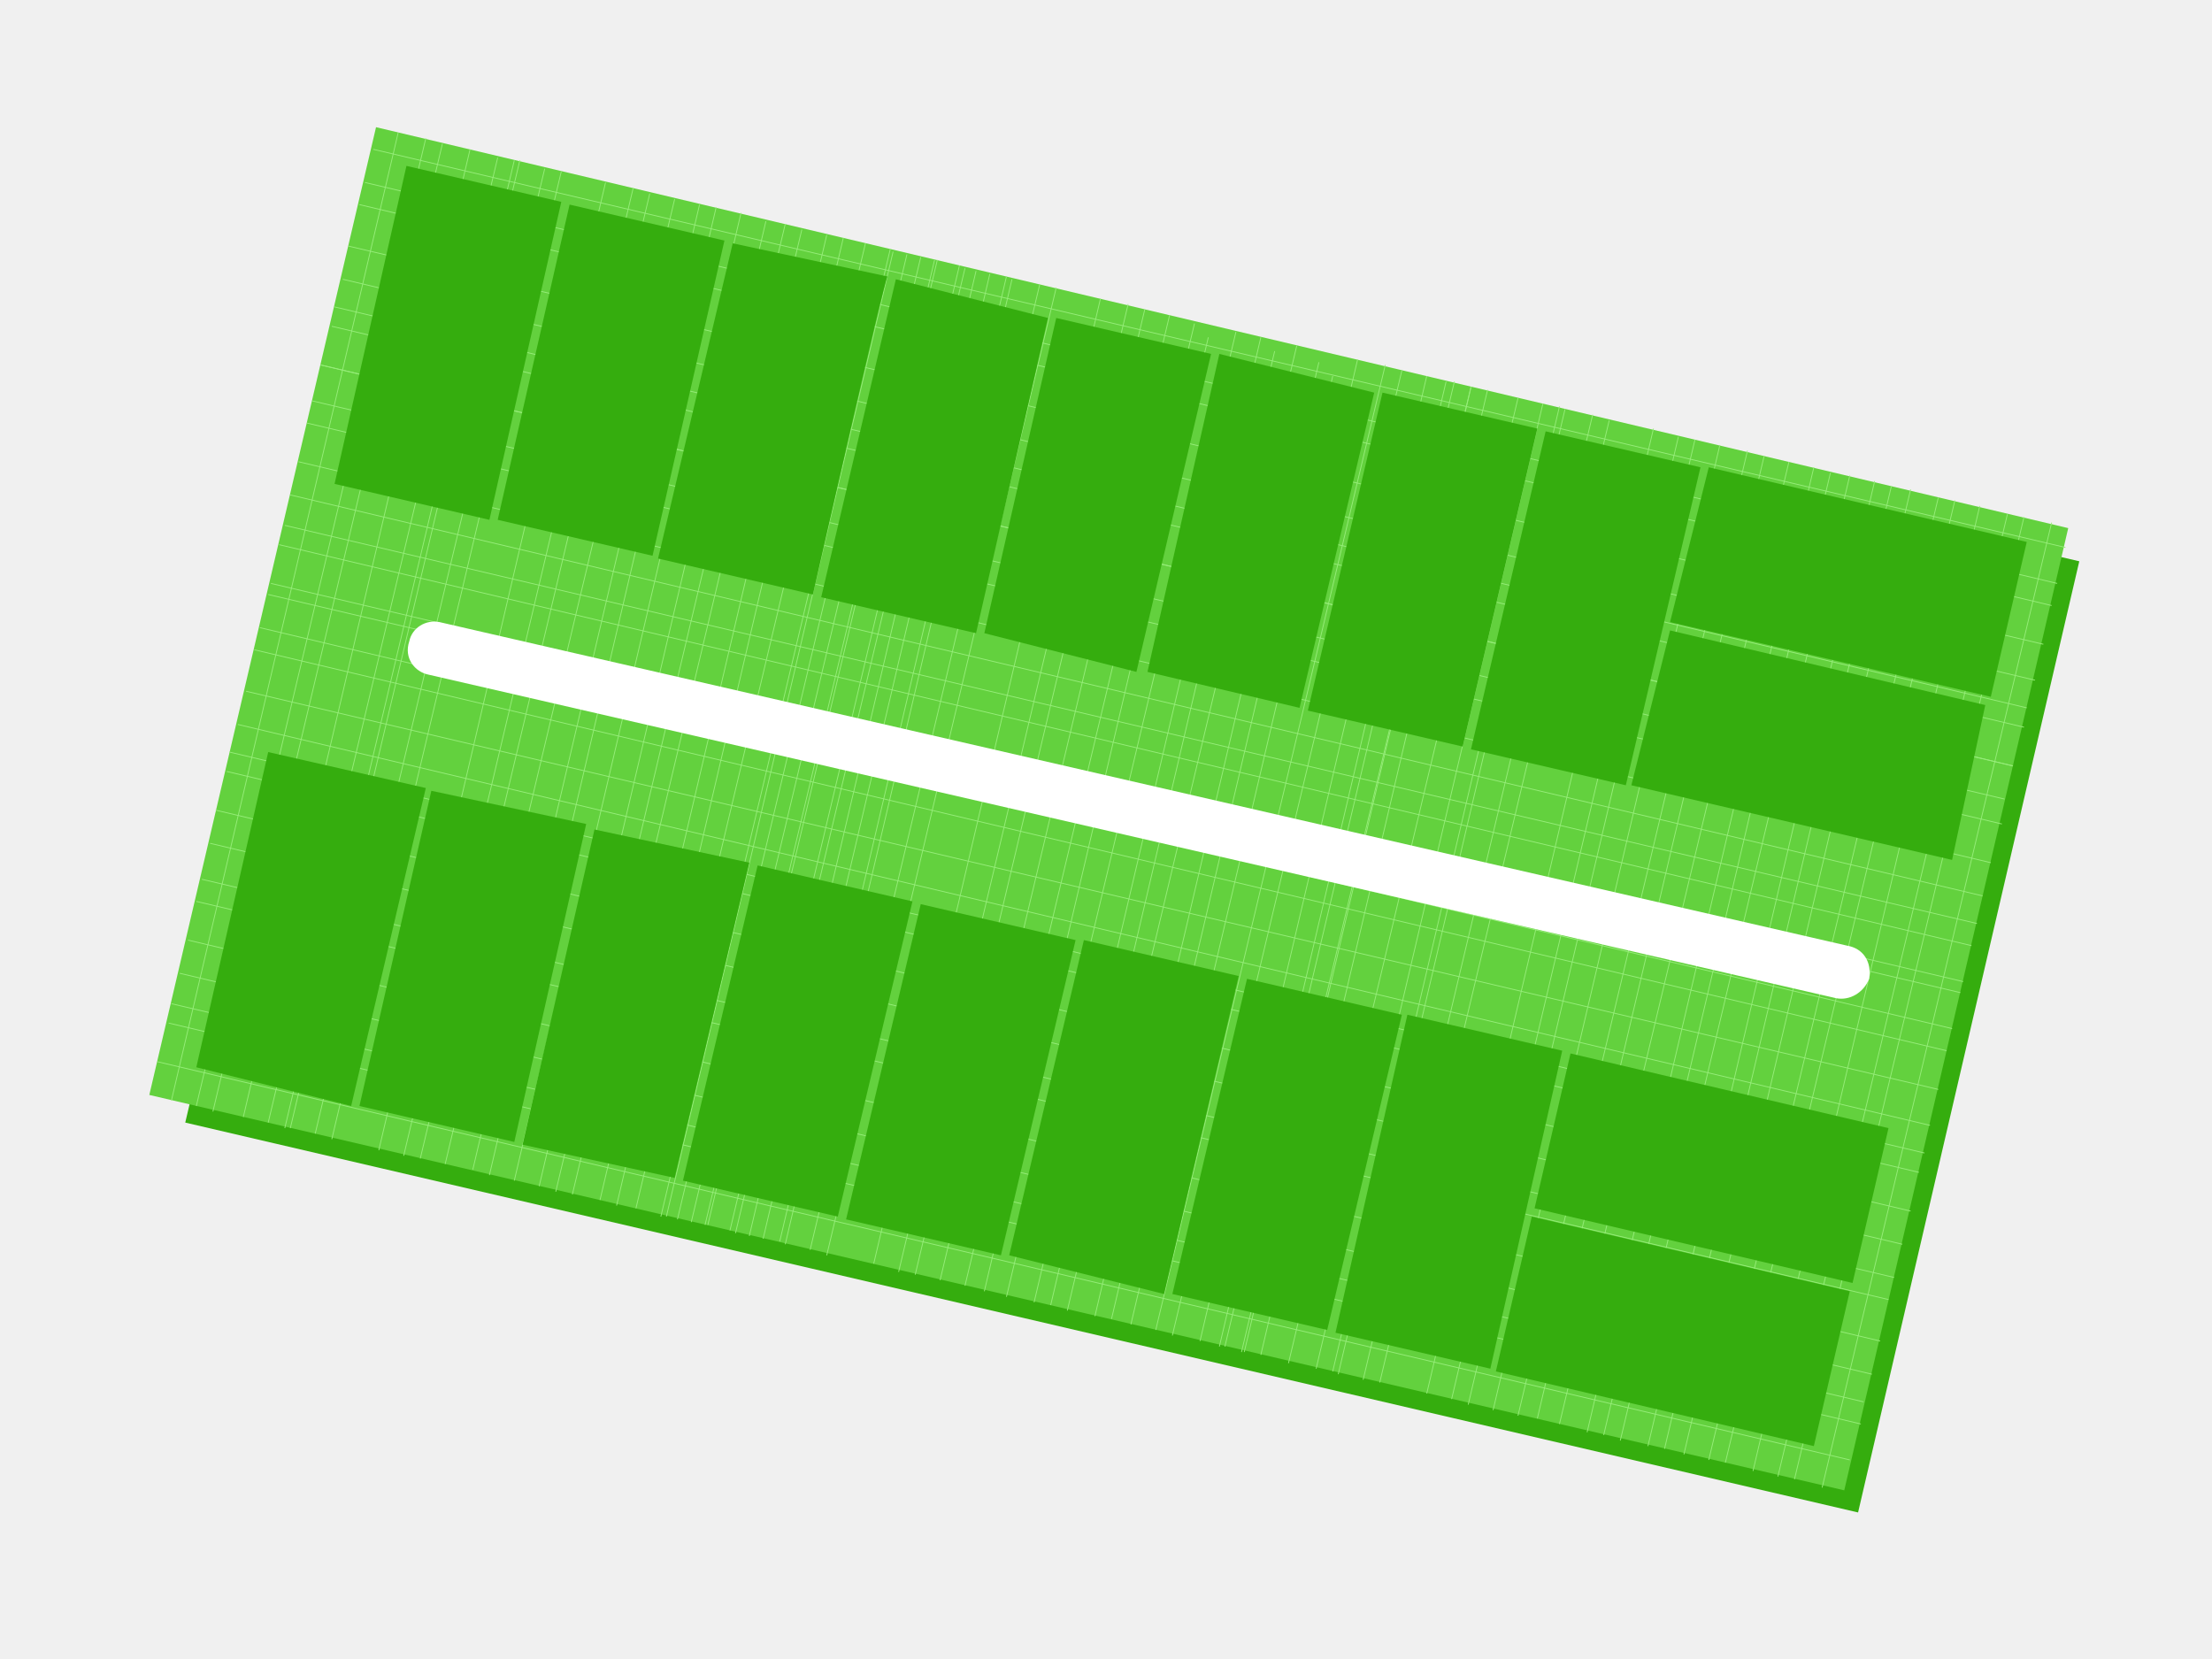
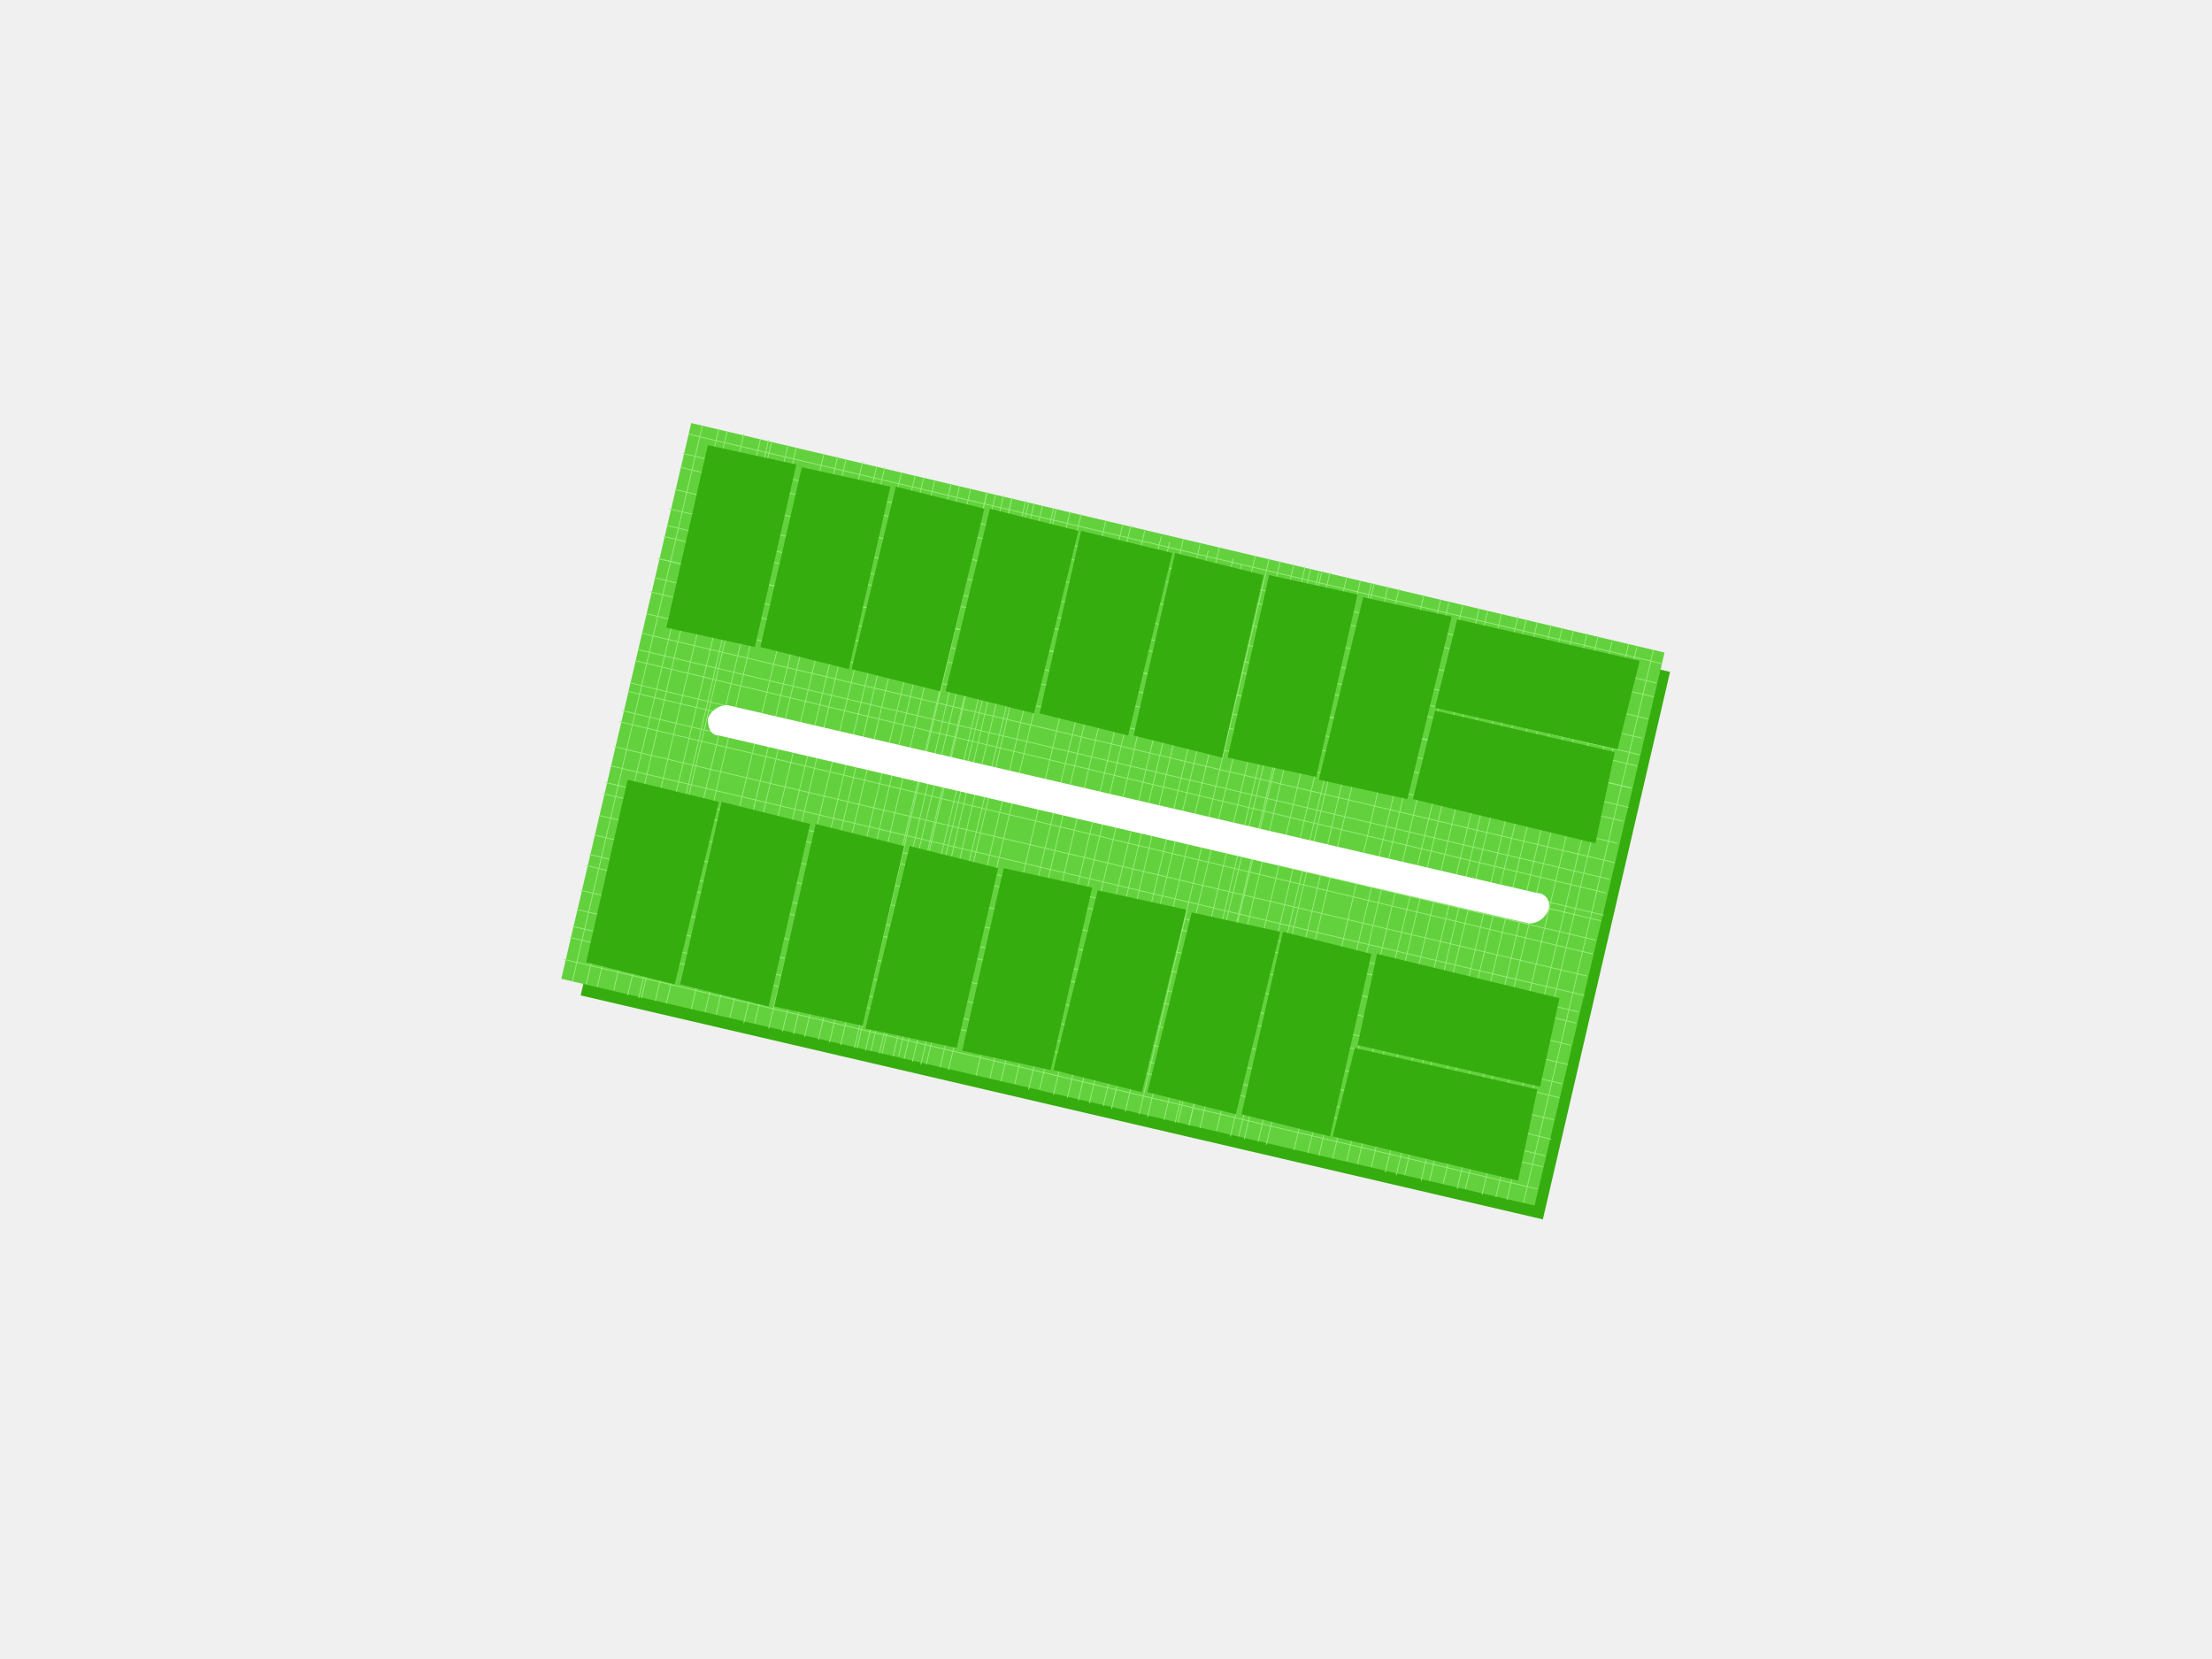
<svg xmlns="http://www.w3.org/2000/svg" xml:space="preserve" width="800px" height="600px" version="1.1" shape-rendering="geometricPrecision" text-rendering="geometricPrecision" image-rendering="optimizeQuality" fill-rule="evenodd" clip-rule="evenodd" viewBox="0 0 800 600">
  <g id="base">
-     <g id="_480048720">
-       <polygon fill="#35AD0E" points="148,61 752,203 672,547 67,406 " />
+     <g id="_2069999985344">
+       <polygon fill="#35AD0E" points="257,161 604,243 558,441 210,360 " />
      <g>
-         <polygon fill="#63D13E" points="136,46 748,191 667,539 54,396 " />
+         <polygon fill="#63D13E" points="250,153 602,236 555,436 203,354 " />
        <g>
-           <line fill="none" stroke="#96ED79" stroke-width="0.3" x1="144" y1="48" x2="62" y2="398" />
-           <line fill="none" stroke="#96ED79" stroke-width="0.3" x1="154" y1="50" x2="71" y2="400" />
-           <line fill="none" stroke="#96ED79" stroke-width="0.3" x1="160" y1="52" x2="77" y2="402" />
-           <line fill="none" stroke="#96ED79" stroke-width="0.3" x1="170" y1="54" x2="88" y2="404" />
-           <line fill="none" stroke="#96ED79" stroke-width="0.3" x1="180" y1="57" x2="97" y2="406" />
-           <line fill="none" stroke="#96ED79" stroke-width="0.3" x1="186" y1="58" x2="103" y2="408" />
-           <line fill="none" stroke="#96ED79" stroke-width="0.3" x1="188" y1="58" x2="105" y2="408" />
-           <line fill="none" stroke="#96ED79" stroke-width="0.3" x1="197" y1="61" x2="114" y2="410" />
-           <line fill="none" stroke="#96ED79" stroke-width="0.3" x1="203" y1="62" x2="120" y2="412" />
-           <line fill="none" stroke="#96ED79" stroke-width="0.3" x1="219" y1="66" x2="137" y2="416" />
-           <line fill="none" stroke="#96ED79" stroke-width="0.3" x1="229" y1="68" x2="146" y2="418" />
-           <line fill="none" stroke="#96ED79" stroke-width="0.3" x1="235" y1="70" x2="152" y2="419" />
-           <line fill="none" stroke="#96ED79" stroke-width="0.3" x1="244" y1="72" x2="161" y2="421" />
-           <line fill="none" stroke="#96ED79" stroke-width="0.3" x1="253" y1="74" x2="171" y2="423" />
-           <line fill="none" stroke="#96ED79" stroke-width="0.3" x1="259" y1="75" x2="177" y2="425" />
-           <line fill="none" stroke="#96ED79" stroke-width="0.3" x1="268" y1="77" x2="186" y2="427" />
-           <line fill="none" stroke="#96ED79" stroke-width="0.3" x1="277" y1="80" x2="195" y2="429" />
-           <line fill="none" stroke="#96ED79" stroke-width="0.3" x1="284" y1="81" x2="201" y2="431" />
-           <line fill="none" stroke="#96ED79" stroke-width="0.3" x1="290" y1="83" x2="207" y2="432" />
-           <line fill="none" stroke="#96ED79" stroke-width="0.3" x1="299" y1="85" x2="217" y2="434" />
-           <line fill="none" stroke="#96ED79" stroke-width="0.3" x1="305" y1="86" x2="223" y2="436" />
-           <line fill="none" stroke="#96ED79" stroke-width="0.3" x1="313" y1="88" x2="230" y2="437" />
-           <line fill="none" stroke="#96ED79" stroke-width="0.3" x1="322" y1="90" x2="239" y2="440" />
-           <line fill="none" stroke="#96ED79" stroke-width="0.3" x1="328" y1="92" x2="245" y2="441" />
-           <line fill="none" stroke="#96ED79" stroke-width="0.3" x1="338" y1="94" x2="255" y2="443" />
-           <line fill="none" stroke="#96ED79" stroke-width="0.3" x1="347" y1="96" x2="264" y2="445" />
-           <line fill="none" stroke="#96ED79" stroke-width="0.3" x1="353" y1="98" x2="271" y2="447" />
-           <line fill="none" stroke="#96ED79" stroke-width="0.3" x1="323" y1="91" x2="241" y2="440" />
-           <line fill="none" stroke="#96ED79" stroke-width="0.3" x1="333" y1="93" x2="250" y2="442" />
-           <line fill="none" stroke="#96ED79" stroke-width="0.3" x1="339" y1="94" x2="256" y2="443" />
-           <line fill="none" stroke="#96ED79" stroke-width="0.3" x1="349" y1="97" x2="266" y2="446" />
-           <line fill="none" stroke="#96ED79" stroke-width="0.3" x1="358" y1="99" x2="276" y2="448" />
-           <line fill="none" stroke="#96ED79" stroke-width="0.3" x1="364" y1="100" x2="282" y2="449" />
-           <line fill="none" stroke="#96ED79" stroke-width="0.3" x1="366" y1="101" x2="284" y2="450" />
-           <line fill="none" stroke="#96ED79" stroke-width="0.3" x1="376" y1="103" x2="293" y2="452" />
-           <line fill="none" stroke="#96ED79" stroke-width="0.3" x1="382" y1="104" x2="299" y2="454" />
-           <line fill="none" stroke="#96ED79" stroke-width="0.3" x1="398" y1="108" x2="316" y2="457" />
-           <line fill="none" stroke="#96ED79" stroke-width="0.3" x1="408" y1="110" x2="325" y2="460" />
-           <line fill="none" stroke="#96ED79" stroke-width="0.3" x1="414" y1="112" x2="331" y2="461" />
-           <line fill="none" stroke="#96ED79" stroke-width="0.3" x1="423" y1="114" x2="340" y2="463" />
-           <line fill="none" stroke="#96ED79" stroke-width="0.3" x1="432" y1="117" x2="349" y2="465" />
-           <line fill="none" stroke="#96ED79" stroke-width="0.3" x1="437" y1="122" x2="356" y2="467" />
-           <line fill="none" stroke="#96ED79" stroke-width="0.3" x1="447" y1="120" x2="364" y2="469" />
-           <line fill="none" stroke="#96ED79" stroke-width="0.3" x1="456" y1="122" x2="374" y2="471" />
-           <line fill="none" stroke="#96ED79" stroke-width="0.3" x1="461" y1="127" x2="380" y2="472" />
-           <line fill="none" stroke="#96ED79" stroke-width="0.3" x1="469" y1="125" x2="386" y2="474" />
-           <line fill="none" stroke="#96ED79" stroke-width="0.3" x1="477" y1="131" x2="396" y2="476" />
-           <line fill="none" stroke="#96ED79" stroke-width="0.3" x1="482" y1="136" x2="402" y2="477" />
-           <line fill="none" stroke="#96ED79" stroke-width="0.3" x1="491" y1="130" x2="409" y2="479" />
-           <line fill="none" stroke="#96ED79" stroke-width="0.3" x1="501" y1="132" x2="418" y2="481" />
-           <line fill="none" stroke="#96ED79" stroke-width="0.3" x1="507" y1="134" x2="424" y2="483" />
-           <line fill="none" stroke="#96ED79" stroke-width="0.3" x1="516" y1="136" x2="434" y2="485" />
-           <line fill="none" stroke="#96ED79" stroke-width="0.3" x1="526" y1="138" x2="443" y2="487" />
-           <line fill="none" stroke="#96ED79" stroke-width="0.3" x1="532" y1="140" x2="449" y2="489" />
-           <line fill="none" stroke="#96ED79" stroke-width="0.3" x1="523" y1="138" x2="441" y2="487" />
-           <line fill="none" stroke="#96ED79" stroke-width="0.3" x1="532" y1="140" x2="450" y2="489" />
-           <line fill="none" stroke="#96ED79" stroke-width="0.3" x1="538" y1="141" x2="456" y2="490" />
-           <line fill="none" stroke="#96ED79" stroke-width="0.3" x1="549" y1="144" x2="466" y2="493" />
-           <line fill="none" stroke="#96ED79" stroke-width="0.3" x1="558" y1="146" x2="476" y2="495" />
-           <line fill="none" stroke="#96ED79" stroke-width="0.3" x1="564" y1="147" x2="482" y2="496" />
-           <line fill="none" stroke="#96ED79" stroke-width="0.3" x1="566" y1="148" x2="484" y2="497" />
-           <line fill="none" stroke="#96ED79" stroke-width="0.3" x1="576" y1="150" x2="493" y2="499" />
-           <line fill="none" stroke="#96ED79" stroke-width="0.3" x1="582" y1="152" x2="499" y2="500" />
-           <line fill="none" stroke="#96ED79" stroke-width="0.3" x1="598" y1="155" x2="516" y2="504" />
-           <line fill="none" stroke="#96ED79" stroke-width="0.3" x1="607" y1="158" x2="525" y2="506" />
-           <line fill="none" stroke="#96ED79" stroke-width="0.3" x1="613" y1="159" x2="531" y2="508" />
-           <line fill="none" stroke="#96ED79" stroke-width="0.3" x1="622" y1="161" x2="540" y2="510" />
-           <line fill="none" stroke="#96ED79" stroke-width="0.3" x1="632" y1="163" x2="549" y2="512" />
-           <line fill="none" stroke="#96ED79" stroke-width="0.3" x1="638" y1="165" x2="556" y2="513" />
-           <line fill="none" stroke="#96ED79" stroke-width="0.3" x1="647" y1="167" x2="564" y2="515" />
-           <line fill="none" stroke="#96ED79" stroke-width="0.3" x1="656" y1="169" x2="574" y2="518" />
-           <line fill="none" stroke="#96ED79" stroke-width="0.3" x1="662" y1="171" x2="580" y2="519" />
-           <line fill="none" stroke="#96ED79" stroke-width="0.3" x1="669" y1="172" x2="586" y2="521" />
-           <line fill="none" stroke="#96ED79" stroke-width="0.3" x1="678" y1="174" x2="596" y2="523" />
-           <line fill="none" stroke="#96ED79" stroke-width="0.3" x1="684" y1="176" x2="602" y2="524" />
-           <line fill="none" stroke="#96ED79" stroke-width="0.3" x1="691" y1="177" x2="609" y2="526" />
-           <line fill="none" stroke="#96ED79" stroke-width="0.3" x1="701" y1="180" x2="618" y2="528" />
-           <line fill="none" stroke="#96ED79" stroke-width="0.3" x1="707" y1="181" x2="624" y2="529" />
-           <line fill="none" stroke="#96ED79" stroke-width="0.3" x1="716" y1="183" x2="634" y2="532" />
-           <line fill="none" stroke="#96ED79" stroke-width="0.3" x1="726" y1="186" x2="643" y2="534" />
-           <line fill="none" stroke="#96ED79" stroke-width="0.3" x1="732" y1="187" x2="649" y2="535" />
-           <line fill="none" stroke="#96ED79" stroke-width="0.3" x1="742" y1="189" x2="659" y2="538" />
-           <line fill="none" stroke="#96ED79" stroke-width="0.3" x1="747" y1="198" x2="135" y2="54" />
-           <line fill="none" stroke="#96ED79" stroke-width="0.3" x1="744" y1="211" x2="132" y2="66" />
-           <line fill="none" stroke="#96ED79" stroke-width="0.3" x1="742" y1="219" x2="130" y2="74" />
-           <line fill="none" stroke="#96ED79" stroke-width="0.3" x1="739" y1="233" x2="126" y2="89" />
-           <line fill="none" stroke="#96ED79" stroke-width="0.3" x1="736" y1="246" x2="124" y2="101" />
-           <line fill="none" stroke="#96ED79" stroke-width="0.3" x1="732" y1="263" x2="120" y2="118" />
-           <line fill="none" stroke="#96ED79" stroke-width="0.3" x1="733" y1="256" x2="121" y2="111" />
-           <line fill="none" stroke="#96ED79" stroke-width="0.3" x1="728" y1="277" x2="116" y2="132" />
-           <line fill="none" stroke="#96ED79" stroke-width="0.3" x1="728" y1="277" x2="116" y2="132" />
-           <line fill="none" stroke="#96ED79" stroke-width="0.3" x1="725" y1="289" x2="113" y2="145" />
-           <line fill="none" stroke="#96ED79" stroke-width="0.3" x1="724" y1="298" x2="111" y2="153" />
-           <line fill="none" stroke="#96ED79" stroke-width="0.3" x1="720" y1="312" x2="108" y2="167" />
-           <line fill="none" stroke="#96ED79" stroke-width="0.3" x1="717" y1="324" x2="105" y2="179" />
-           <line fill="none" stroke="#96ED79" stroke-width="0.3" x1="713" y1="342" x2="101" y2="197" />
-           <line fill="none" stroke="#96ED79" stroke-width="0.3" x1="715" y1="334" x2="103" y2="190" />
-           <line fill="none" stroke="#96ED79" stroke-width="0.3" x1="710" y1="355" x2="98" y2="211" />
-           <line fill="none" stroke="#96ED79" stroke-width="0.3" x1="709" y1="359" x2="97" y2="215" />
-           <line fill="none" stroke="#96ED79" stroke-width="0.3" x1="706" y1="372" x2="94" y2="227" />
-           <line fill="none" stroke="#96ED79" stroke-width="0.3" x1="704" y1="380" x2="92" y2="235" />
-           <line fill="none" stroke="#96ED79" stroke-width="0.3" x1="701" y1="394" x2="89" y2="250" />
-           <line fill="none" stroke="#96ED79" stroke-width="0.3" x1="698" y1="407" x2="86" y2="262" />
-           <line fill="none" stroke="#96ED79" stroke-width="0.3" x1="694" y1="424" x2="82" y2="279" />
-           <line fill="none" stroke="#96ED79" stroke-width="0.3" x1="696" y1="417" x2="83" y2="272" />
-           <line fill="none" stroke="#96ED79" stroke-width="0.3" x1="691" y1="438" x2="78" y2="293" />
-           <line fill="none" stroke="#96ED79" stroke-width="0.3" x1="688" y1="450" x2="76" y2="305" />
-           <line fill="none" stroke="#96ED79" stroke-width="0.3" x1="685" y1="462" x2="73" y2="318" />
-           <line fill="none" stroke="#96ED79" stroke-width="0.3" x1="683" y1="470" x2="71" y2="326" />
-           <line fill="none" stroke="#96ED79" stroke-width="0.3" x1="680" y1="485" x2="68" y2="340" />
-           <line fill="none" stroke="#96ED79" stroke-width="0.3" x1="677" y1="497" x2="65" y2="352" />
-           <line fill="none" stroke="#96ED79" stroke-width="0.3" x1="673" y1="515" x2="61" y2="370" />
-           <line fill="none" stroke="#96ED79" stroke-width="0.3" x1="674" y1="507" x2="62" y2="363" />
-           <line fill="none" stroke="#96ED79" stroke-width="0.3" x1="669" y1="528" x2="57" y2="384" />
+           <line fill="none" stroke="#96ED79" stroke-width="0.3" x1="254" y1="154" x2="207" y2="355" />
+           <line fill="none" stroke="#96ED79" stroke-width="0.3" x1="260" y1="155" x2="212" y2="356" />
+           <line fill="none" stroke="#96ED79" stroke-width="0.3" x1="263" y1="156" x2="216" y2="357" />
+           <line fill="none" stroke="#96ED79" stroke-width="0.3" x1="269" y1="157" x2="222" y2="358" />
+           <line fill="none" stroke="#96ED79" stroke-width="0.3" x1="275" y1="159" x2="227" y2="360" />
+           <line fill="none" stroke="#96ED79" stroke-width="0.3" x1="278" y1="159" x2="231" y2="361" />
+           <line fill="none" stroke="#96ED79" stroke-width="0.3" x1="279" y1="160" x2="232" y2="361" />
+           <line fill="none" stroke="#96ED79" stroke-width="0.3" x1="285" y1="161" x2="237" y2="362" />
+           <line fill="none" stroke="#96ED79" stroke-width="0.3" x1="288" y1="162" x2="241" y2="363" />
+           <line fill="none" stroke="#96ED79" stroke-width="0.3" x1="298" y1="164" x2="250" y2="365" />
+           <line fill="none" stroke="#96ED79" stroke-width="0.3" x1="303" y1="165" x2="255" y2="366" />
+           <line fill="none" stroke="#96ED79" stroke-width="0.3" x1="306" y1="166" x2="259" y2="367" />
+           <line fill="none" stroke="#96ED79" stroke-width="0.3" x1="312" y1="167" x2="264" y2="368" />
+           <line fill="none" stroke="#96ED79" stroke-width="0.3" x1="317" y1="169" x2="269" y2="370" />
+           <line fill="none" stroke="#96ED79" stroke-width="0.3" x1="320" y1="169" x2="273" y2="370" />
+           <line fill="none" stroke="#96ED79" stroke-width="0.3" x1="326" y1="171" x2="278" y2="372" />
+           <line fill="none" stroke="#96ED79" stroke-width="0.3" x1="331" y1="172" x2="283" y2="373" />
+           <line fill="none" stroke="#96ED79" stroke-width="0.3" x1="334" y1="173" x2="287" y2="374" />
+           <line fill="none" stroke="#96ED79" stroke-width="0.3" x1="338" y1="174" x2="291" y2="375" />
+           <line fill="none" stroke="#96ED79" stroke-width="0.3" x1="344" y1="175" x2="296" y2="376" />
+           <line fill="none" stroke="#96ED79" stroke-width="0.3" x1="347" y1="176" x2="300" y2="377" />
+           <line fill="none" stroke="#96ED79" stroke-width="0.3" x1="351" y1="177" x2="304" y2="378" />
+           <line fill="none" stroke="#96ED79" stroke-width="0.3" x1="357" y1="178" x2="309" y2="379" />
+           <line fill="none" stroke="#96ED79" stroke-width="0.3" x1="360" y1="179" x2="313" y2="380" />
+           <line fill="none" stroke="#96ED79" stroke-width="0.3" x1="366" y1="180" x2="318" y2="381" />
+           <line fill="none" stroke="#96ED79" stroke-width="0.3" x1="371" y1="181" x2="323" y2="382" />
+           <line fill="none" stroke="#96ED79" stroke-width="0.3" x1="374" y1="182" x2="327" y2="383" />
+           <line fill="none" stroke="#96ED79" stroke-width="0.3" x1="357" y1="178" x2="310" y2="379" />
+           <line fill="none" stroke="#96ED79" stroke-width="0.3" x1="363" y1="179" x2="315" y2="380" />
+           <line fill="none" stroke="#96ED79" stroke-width="0.3" x1="366" y1="180" x2="319" y2="381" />
+           <line fill="none" stroke="#96ED79" stroke-width="0.3" x1="372" y1="182" x2="325" y2="382" />
+           <line fill="none" stroke="#96ED79" stroke-width="0.3" x1="377" y1="183" x2="330" y2="384" />
+           <line fill="none" stroke="#96ED79" stroke-width="0.3" x1="381" y1="184" x2="333" y2="385" />
+           <line fill="none" stroke="#96ED79" stroke-width="0.3" x1="382" y1="184" x2="335" y2="385" />
+           <line fill="none" stroke="#96ED79" stroke-width="0.3" x1="387" y1="185" x2="340" y2="386" />
+           <line fill="none" stroke="#96ED79" stroke-width="0.3" x1="391" y1="186" x2="343" y2="387" />
+           <line fill="none" stroke="#96ED79" stroke-width="0.3" x1="400" y1="188" x2="353" y2="389" />
+           <line fill="none" stroke="#96ED79" stroke-width="0.3" x1="406" y1="190" x2="358" y2="390" />
+           <line fill="none" stroke="#96ED79" stroke-width="0.3" x1="409" y1="190" x2="362" y2="391" />
+           <line fill="none" stroke="#96ED79" stroke-width="0.3" x1="414" y1="192" x2="367" y2="392" />
+           <line fill="none" stroke="#96ED79" stroke-width="0.3" x1="420" y1="194" x2="372" y2="394" />
+           <line fill="none" stroke="#96ED79" stroke-width="0.3" x1="423" y1="196" x2="376" y2="394" />
+           <line fill="none" stroke="#96ED79" stroke-width="0.3" x1="428" y1="195" x2="381" y2="396" />
+           <line fill="none" stroke="#96ED79" stroke-width="0.3" x1="434" y1="197" x2="386" y2="397" />
+           <line fill="none" stroke="#96ED79" stroke-width="0.3" x1="437" y1="199" x2="390" y2="398" />
+           <line fill="none" stroke="#96ED79" stroke-width="0.3" x1="441" y1="198" x2="394" y2="399" />
+           <line fill="none" stroke="#96ED79" stroke-width="0.3" x1="446" y1="202" x2="399" y2="400" />
+           <line fill="none" stroke="#96ED79" stroke-width="0.3" x1="449" y1="204" x2="402" y2="401" />
+           <line fill="none" stroke="#96ED79" stroke-width="0.3" x1="454" y1="201" x2="407" y2="402" />
+           <line fill="none" stroke="#96ED79" stroke-width="0.3" x1="459" y1="202" x2="412" y2="403" />
+           <line fill="none" stroke="#96ED79" stroke-width="0.3" x1="463" y1="203" x2="415" y2="404" />
+           <line fill="none" stroke="#96ED79" stroke-width="0.3" x1="468" y1="204" x2="421" y2="405" />
+           <line fill="none" stroke="#96ED79" stroke-width="0.3" x1="474" y1="206" x2="426" y2="406" />
+           <line fill="none" stroke="#96ED79" stroke-width="0.3" x1="477" y1="207" x2="430" y2="407" />
+           <line fill="none" stroke="#96ED79" stroke-width="0.3" x1="472" y1="205" x2="425" y2="406" />
+           <line fill="none" stroke="#96ED79" stroke-width="0.3" x1="478" y1="207" x2="430" y2="407" />
+           <line fill="none" stroke="#96ED79" stroke-width="0.3" x1="481" y1="207" x2="434" y2="408" />
+           <line fill="none" stroke="#96ED79" stroke-width="0.3" x1="487" y1="209" x2="440" y2="409" />
+           <line fill="none" stroke="#96ED79" stroke-width="0.3" x1="492" y1="210" x2="445" y2="411" />
+           <line fill="none" stroke="#96ED79" stroke-width="0.3" x1="496" y1="211" x2="448" y2="411" />
+           <line fill="none" stroke="#96ED79" stroke-width="0.3" x1="497" y1="211" x2="450" y2="412" />
+           <line fill="none" stroke="#96ED79" stroke-width="0.3" x1="502" y1="212" x2="455" y2="413" />
+           <line fill="none" stroke="#96ED79" stroke-width="0.3" x1="506" y1="213" x2="458" y2="414" />
+           <line fill="none" stroke="#96ED79" stroke-width="0.3" x1="515" y1="215" x2="468" y2="416" />
+           <line fill="none" stroke="#96ED79" stroke-width="0.3" x1="521" y1="217" x2="473" y2="417" />
+           <line fill="none" stroke="#96ED79" stroke-width="0.3" x1="524" y1="218" x2="477" y2="418" />
+           <line fill="none" stroke="#96ED79" stroke-width="0.3" x1="529" y1="219" x2="482" y2="419" />
+           <line fill="none" stroke="#96ED79" stroke-width="0.3" x1="535" y1="220" x2="487" y2="420" />
+           <line fill="none" stroke="#96ED79" stroke-width="0.3" x1="538" y1="221" x2="491" y2="421" />
+           <line fill="none" stroke="#96ED79" stroke-width="0.3" x1="543" y1="222" x2="496" y2="422" />
+           <line fill="none" stroke="#96ED79" stroke-width="0.3" x1="549" y1="223" x2="501" y2="424" />
+           <line fill="none" stroke="#96ED79" stroke-width="0.3" x1="552" y1="224" x2="505" y2="425" />
+           <line fill="none" stroke="#96ED79" stroke-width="0.3" x1="556" y1="225" x2="508" y2="425" />
+           <line fill="none" stroke="#96ED79" stroke-width="0.3" x1="561" y1="226" x2="514" y2="427" />
+           <line fill="none" stroke="#96ED79" stroke-width="0.3" x1="565" y1="227" x2="517" y2="427" />
+           <line fill="none" stroke="#96ED79" stroke-width="0.3" x1="569" y1="228" x2="522" y2="428" />
+           <line fill="none" stroke="#96ED79" stroke-width="0.3" x1="574" y1="229" x2="527" y2="430" />
+           <line fill="none" stroke="#96ED79" stroke-width="0.3" x1="578" y1="230" x2="530" y2="430" />
+           <line fill="none" stroke="#96ED79" stroke-width="0.3" x1="583" y1="232" x2="536" y2="432" />
+           <line fill="none" stroke="#96ED79" stroke-width="0.3" x1="589" y1="233" x2="541" y2="433" />
+           <line fill="none" stroke="#96ED79" stroke-width="0.3" x1="592" y1="234" x2="545" y2="434" />
+           <line fill="none" stroke="#96ED79" stroke-width="0.3" x1="598" y1="235" x2="551" y2="435" />
+           <line fill="none" stroke="#96ED79" stroke-width="0.3" x1="601" y1="240" x2="249" y2="157" />
+           <line fill="none" stroke="#96ED79" stroke-width="0.3" x1="599" y1="247" x2="247" y2="164" />
+           <line fill="none" stroke="#96ED79" stroke-width="0.3" x1="598" y1="252" x2="246" y2="169" />
+           <line fill="none" stroke="#96ED79" stroke-width="0.3" x1="596" y1="260" x2="244" y2="177" />
+           <line fill="none" stroke="#96ED79" stroke-width="0.3" x1="594" y1="267" x2="242" y2="184" />
+           <line fill="none" stroke="#96ED79" stroke-width="0.3" x1="592" y1="277" x2="240" y2="194" />
+           <line fill="none" stroke="#96ED79" stroke-width="0.3" x1="593" y1="273" x2="241" y2="190" />
+           <line fill="none" stroke="#96ED79" stroke-width="0.3" x1="590" y1="285" x2="238" y2="202" />
+           <line fill="none" stroke="#96ED79" stroke-width="0.3" x1="590" y1="285" x2="238" y2="202" />
+           <line fill="none" stroke="#96ED79" stroke-width="0.3" x1="589" y1="292" x2="237" y2="209" />
+           <line fill="none" stroke="#96ED79" stroke-width="0.3" x1="587" y1="297" x2="235" y2="214" />
+           <line fill="none" stroke="#96ED79" stroke-width="0.3" x1="585" y1="305" x2="234" y2="222" />
+           <line fill="none" stroke="#96ED79" stroke-width="0.3" x1="584" y1="312" x2="232" y2="229" />
+           <line fill="none" stroke="#96ED79" stroke-width="0.3" x1="581" y1="323" x2="230" y2="239" />
+           <line fill="none" stroke="#96ED79" stroke-width="0.3" x1="582" y1="318" x2="231" y2="235" />
+           <line fill="none" stroke="#96ED79" stroke-width="0.3" x1="580" y1="331" x2="228" y2="247" />
+           <line fill="none" stroke="#96ED79" stroke-width="0.3" x1="579" y1="333" x2="227" y2="250" />
+           <line fill="none" stroke="#96ED79" stroke-width="0.3" x1="577" y1="340" x2="225" y2="257" />
+           <line fill="none" stroke="#96ED79" stroke-width="0.3" x1="576" y1="345" x2="224" y2="261" />
+           <line fill="none" stroke="#96ED79" stroke-width="0.3" x1="574" y1="353" x2="222" y2="270" />
+           <line fill="none" stroke="#96ED79" stroke-width="0.3" x1="573" y1="360" x2="221" y2="277" />
+           <line fill="none" stroke="#96ED79" stroke-width="0.3" x1="570" y1="370" x2="218" y2="287" />
+           <line fill="none" stroke="#96ED79" stroke-width="0.3" x1="571" y1="366" x2="219" y2="283" />
+           <line fill="none" stroke="#96ED79" stroke-width="0.3" x1="568" y1="378" x2="217" y2="295" />
+           <line fill="none" stroke="#96ED79" stroke-width="0.3" x1="567" y1="385" x2="215" y2="302" />
+           <line fill="none" stroke="#96ED79" stroke-width="0.3" x1="565" y1="392" x2="213" y2="309" />
+           <line fill="none" stroke="#96ED79" stroke-width="0.3" x1="564" y1="397" x2="212" y2="313" />
+           <line fill="none" stroke="#96ED79" stroke-width="0.3" x1="562" y1="405" x2="210" y2="322" />
+           <line fill="none" stroke="#96ED79" stroke-width="0.3" x1="561" y1="412" x2="209" y2="329" />
+           <line fill="none" stroke="#96ED79" stroke-width="0.3" x1="558" y1="422" x2="206" y2="339" />
+           <line fill="none" stroke="#96ED79" stroke-width="0.3" x1="559" y1="418" x2="207" y2="335" />
+           <line fill="none" stroke="#96ED79" stroke-width="0.3" x1="556" y1="430" x2="204" y2="347" />
        </g>
      </g>
-       <path fill="white" fill-rule="nonzero" d="M668 342c6,1 9,6 8,12 -2,5 -7,8 -12,7l-509 -117c-5,-1 -9,-6 -7,-12 1,-5 6,-8 11,-7l509 117z" />
+       <path fill="white" fill-rule="nonzero" d="M556 323c3,0 5,3 4,6 -1,3 -4,5 -7,5l-293 -68c-3,0 -4,-3 -4,-6 1,-3 4,-5 7,-5l293 68z" />
    </g>
  </g>
  <g id="landmarks-mz12">
-     <polygon id="m12lote3" fill="#35AD0E" points="509,367 565,380 539,495 483,482 " />
-     <polygon id="m12lote4" fill="#35AD0E" points="451,354 507,367 480,481 424,468 " />
-     <polygon id="m12lote5" fill="#35AD0E" points="448,353 392,340 365,454 421,468 " />
-     <polygon id="m12lote6" fill="#35AD0E" points="333,327 389,340 362,454 306,441 " />
-     <polygon id="m12lote7" fill="#35AD0E" points="330,326 274,313 247,427 303,440 " />
-     <polygon id="m12lote8" fill="#35AD0E" points="271,312 215,300 189,414 244,426 " />
-     <polygon id="m12lote9" fill="#35AD0E" points="212,298 156,286 130,400 186,413 " />
-     <polygon id="m12lote10" fill="#35AD0E" points="154,285 97,272 71,386 127,400 " />
-     <polygon id="m12lote11" fill="#35AD0E" points="203,73 147,60 121,175 177,188 " />
-     <polygon id="m12lote12" fill="#35AD0E" points="262,87 206,74 180,188 236,201 " />
-     <path id="m12lote13" fill="#35AD0E" d="M321 100l-56 -12 -27 114 56 13c0,0 26,-115 27,-115z" />
-     <polygon id="m12lote14" fill="#35AD0E" points="379,115 324,101 297,216 353,229 " />
-     <polygon id="m12lote15" fill="#35AD0E" points="438,128 382,115 356,229 411,243 " />
-     <polygon id="m12lote16" fill="#35AD0E" points="497,142 441,128 415,243 470,256 " />
-     <polygon id="m12lote17" fill="#35AD0E" points="556,155 500,142 473,257 529,270 " />
-     <polygon id="m12lote18" fill="#35AD0E" points="615,169 559,156 532,271 588,284 " />
-     <polygon id="m12lote19" fill="#35AD0E" points="604,228 590,284 706,311 718,255 " />
-     <polygon id="m12lote20" fill="#35AD0E" points="604,225 618,169 733,196 720,252 " />
-     <polygon id="m12lote1" fill="#35AD0E" points="669,467 656,523 541,496 554,440 " />
-     <polygon id="m12lote2" fill="#35AD0E" points="670,464 683,408 568,381 555,437 " />
+     <polygon id="m12lote3" fill="#35AD0E" points="464,337 496,345 481,411 449,403 " />
+     <polygon id="m12lote4" fill="#35AD0E" points="431,330 463,337 447,403 415,395 " />
+     <polygon id="m12lote5" fill="#35AD0E" points="429,329 397,322 381,387 413,395 " />
+     <polygon id="m12lote6" fill="#35AD0E" points="363,314 395,321 380,387 348,380 " />
+     <polygon id="m12lote7" fill="#35AD0E" points="361,314 329,306 313,372 346,379 " />
+     <polygon id="m12lote8" fill="#35AD0E" points="327,306 295,298 280,364 312,371 " />
+     <polygon id="m12lote9" fill="#35AD0E" points="293,298 261,290 246,356 278,364 " />
+     <polygon id="m12lote10" fill="#35AD0E" points="260,290 227,282 212,348 244,356 " />
+     <polygon id="m12lote11" fill="#35AD0E" points="288,168 256,161 241,227 273,234 " />
+     <polygon id="m12lote12" fill="#35AD0E" points="322,176 290,169 275,234 307,242 " />
+     <path id="m12lote13" fill="#35AD0E" d="M356 184l-32 -8 -16 66 32 8c0,0 16,-66 16,-66z" />
+     <polygon id="m12lote14" fill="#35AD0E" points="390,192 358,184 342,250 374,258 " />
+     <polygon id="m12lote15" fill="#35AD0E" points="424,200 391,192 376,258 408,266 " />
+     <polygon id="m12lote16" fill="#35AD0E" points="457,208 425,200 410,266 442,274 " />
+     <polygon id="m12lote17" fill="#35AD0E" points="491,215 459,208 444,274 476,281 " />
+     <polygon id="m12lote18" fill="#35AD0E" points="525,223 493,216 477,282 509,289 " />
+     <polygon id="m12lote19" fill="#35AD0E" points="519,257 511,289 577,305 584,272 " />
+     <polygon id="m12lote20" fill="#35AD0E" points="519,256 527,224 593,239 585,271 " />
+     <polygon id="m12lote1" fill="#35AD0E" points="556,394 549,427 482,411 490,379 " />
+     <polygon id="m12lote2" fill="#35AD0E" points="557,393 564,361 498,345 491,378 " />
  </g>
</svg>
